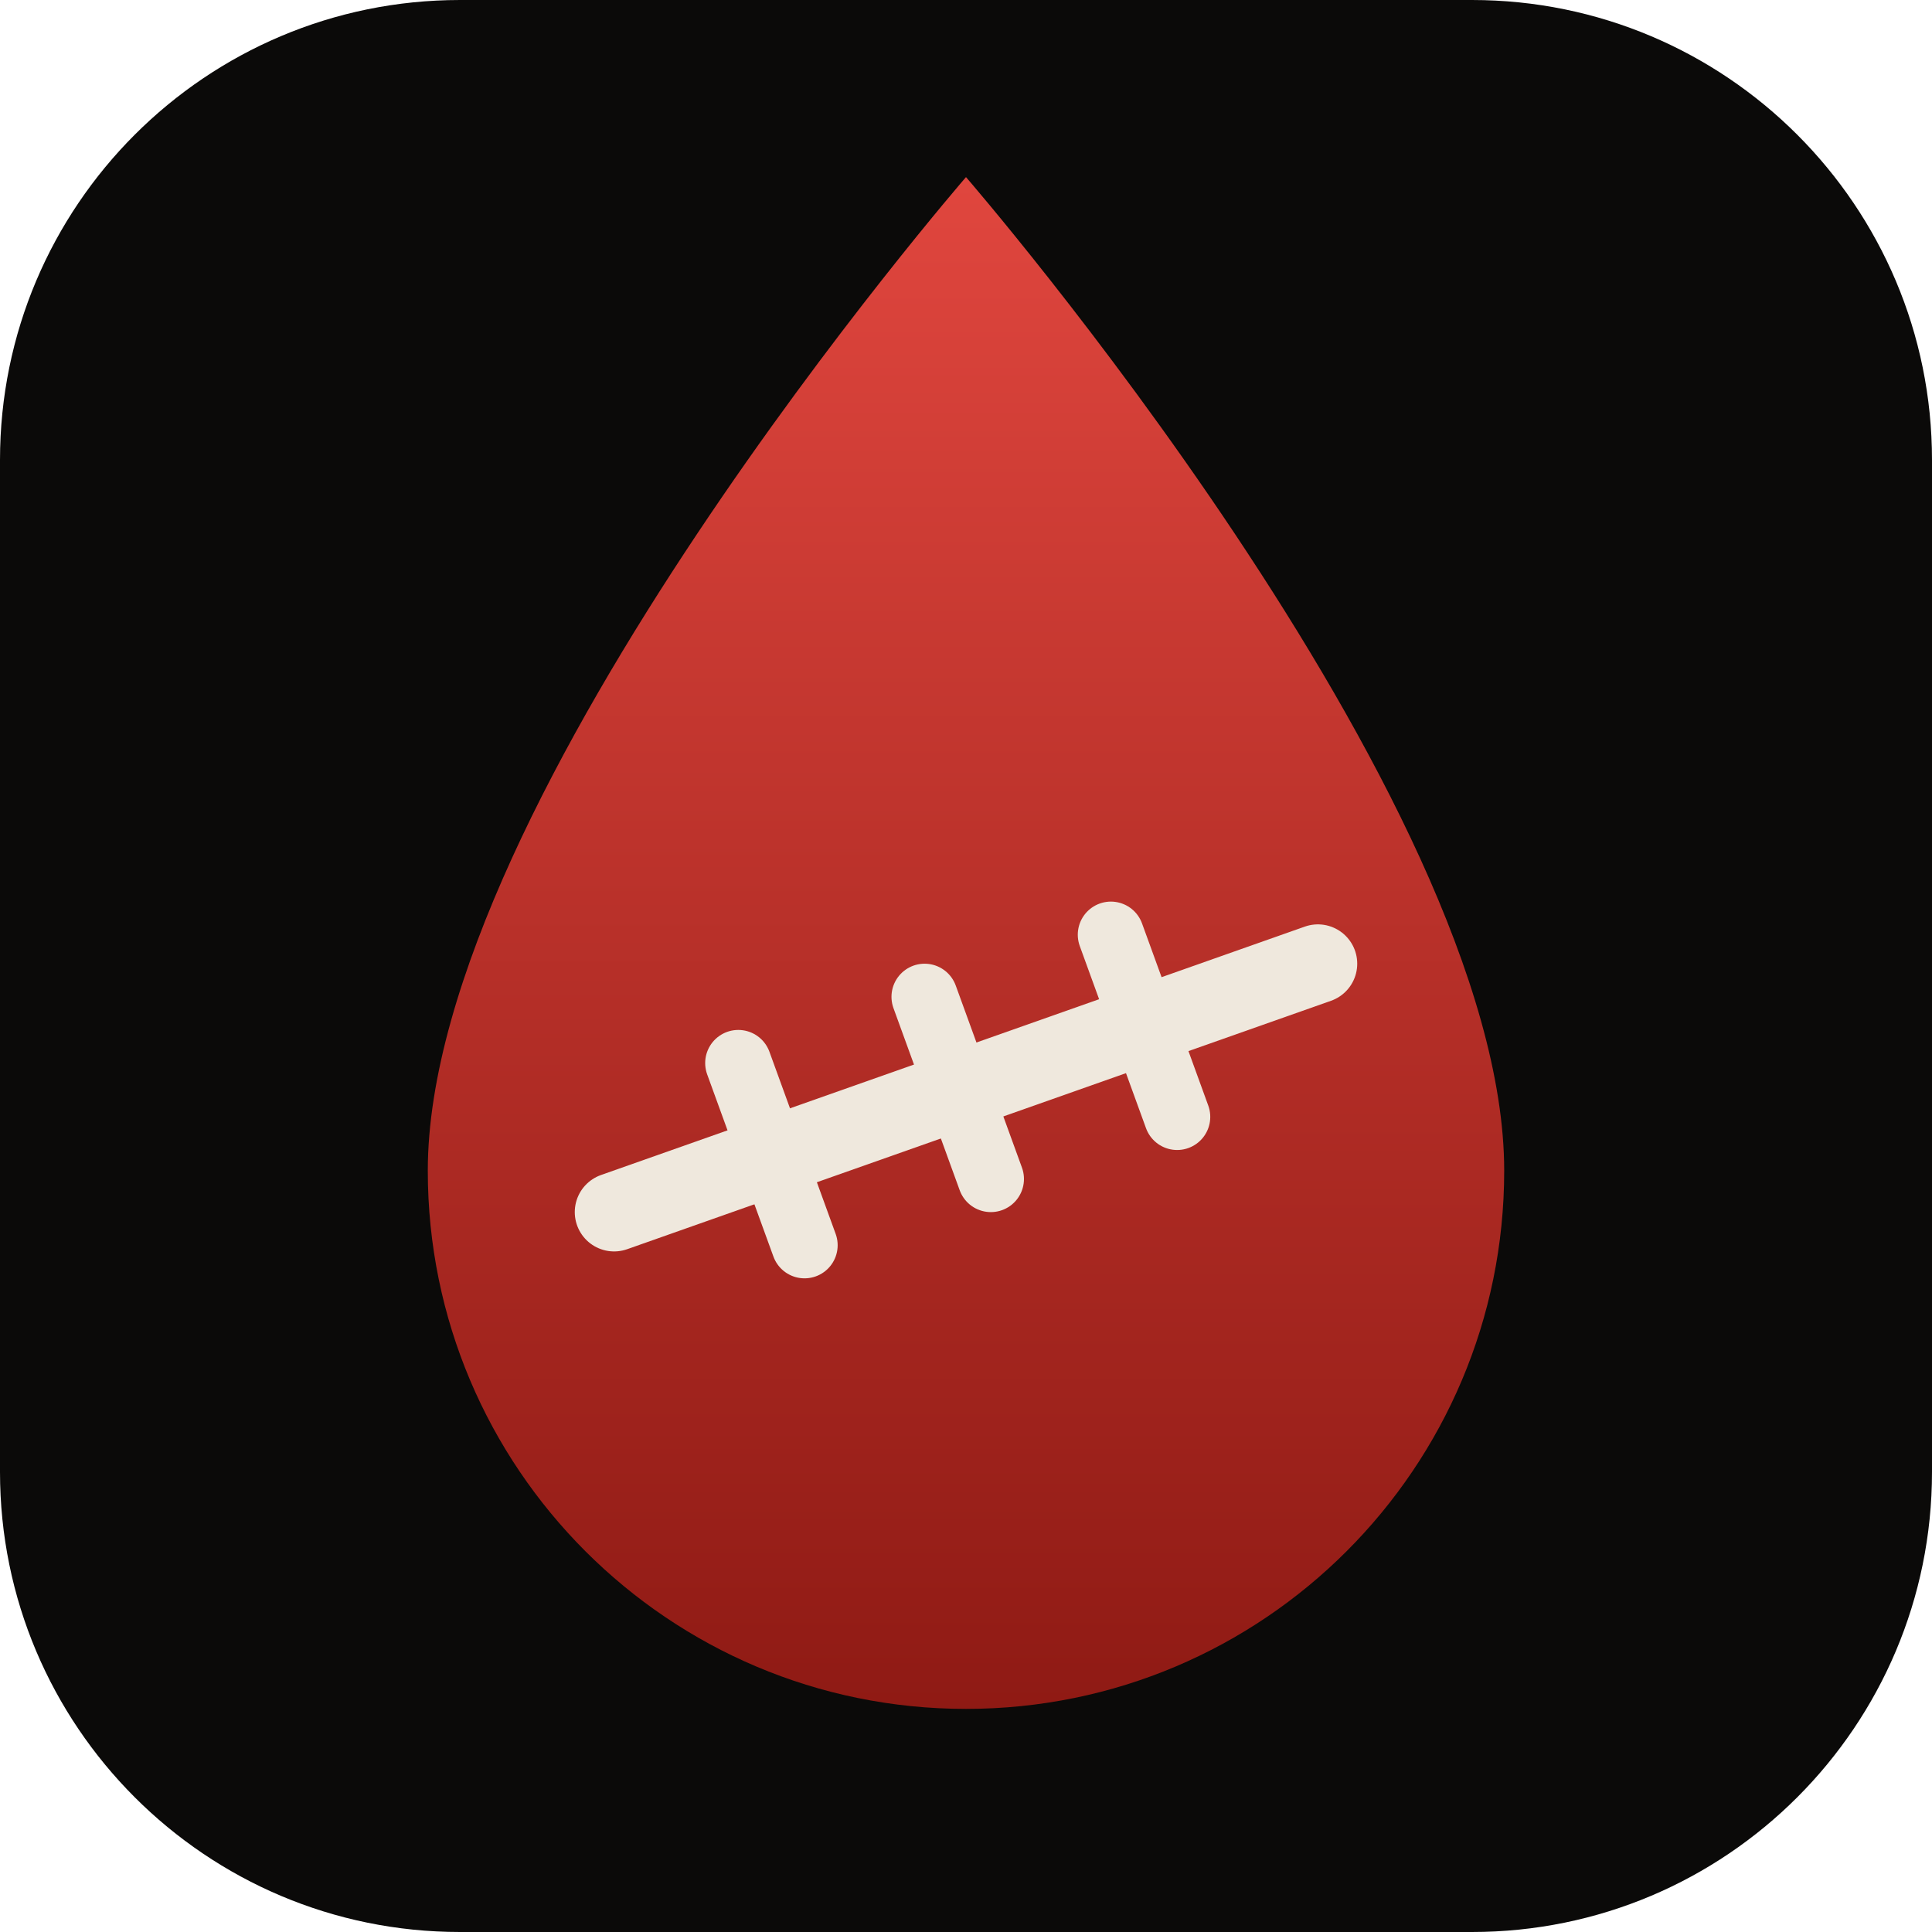
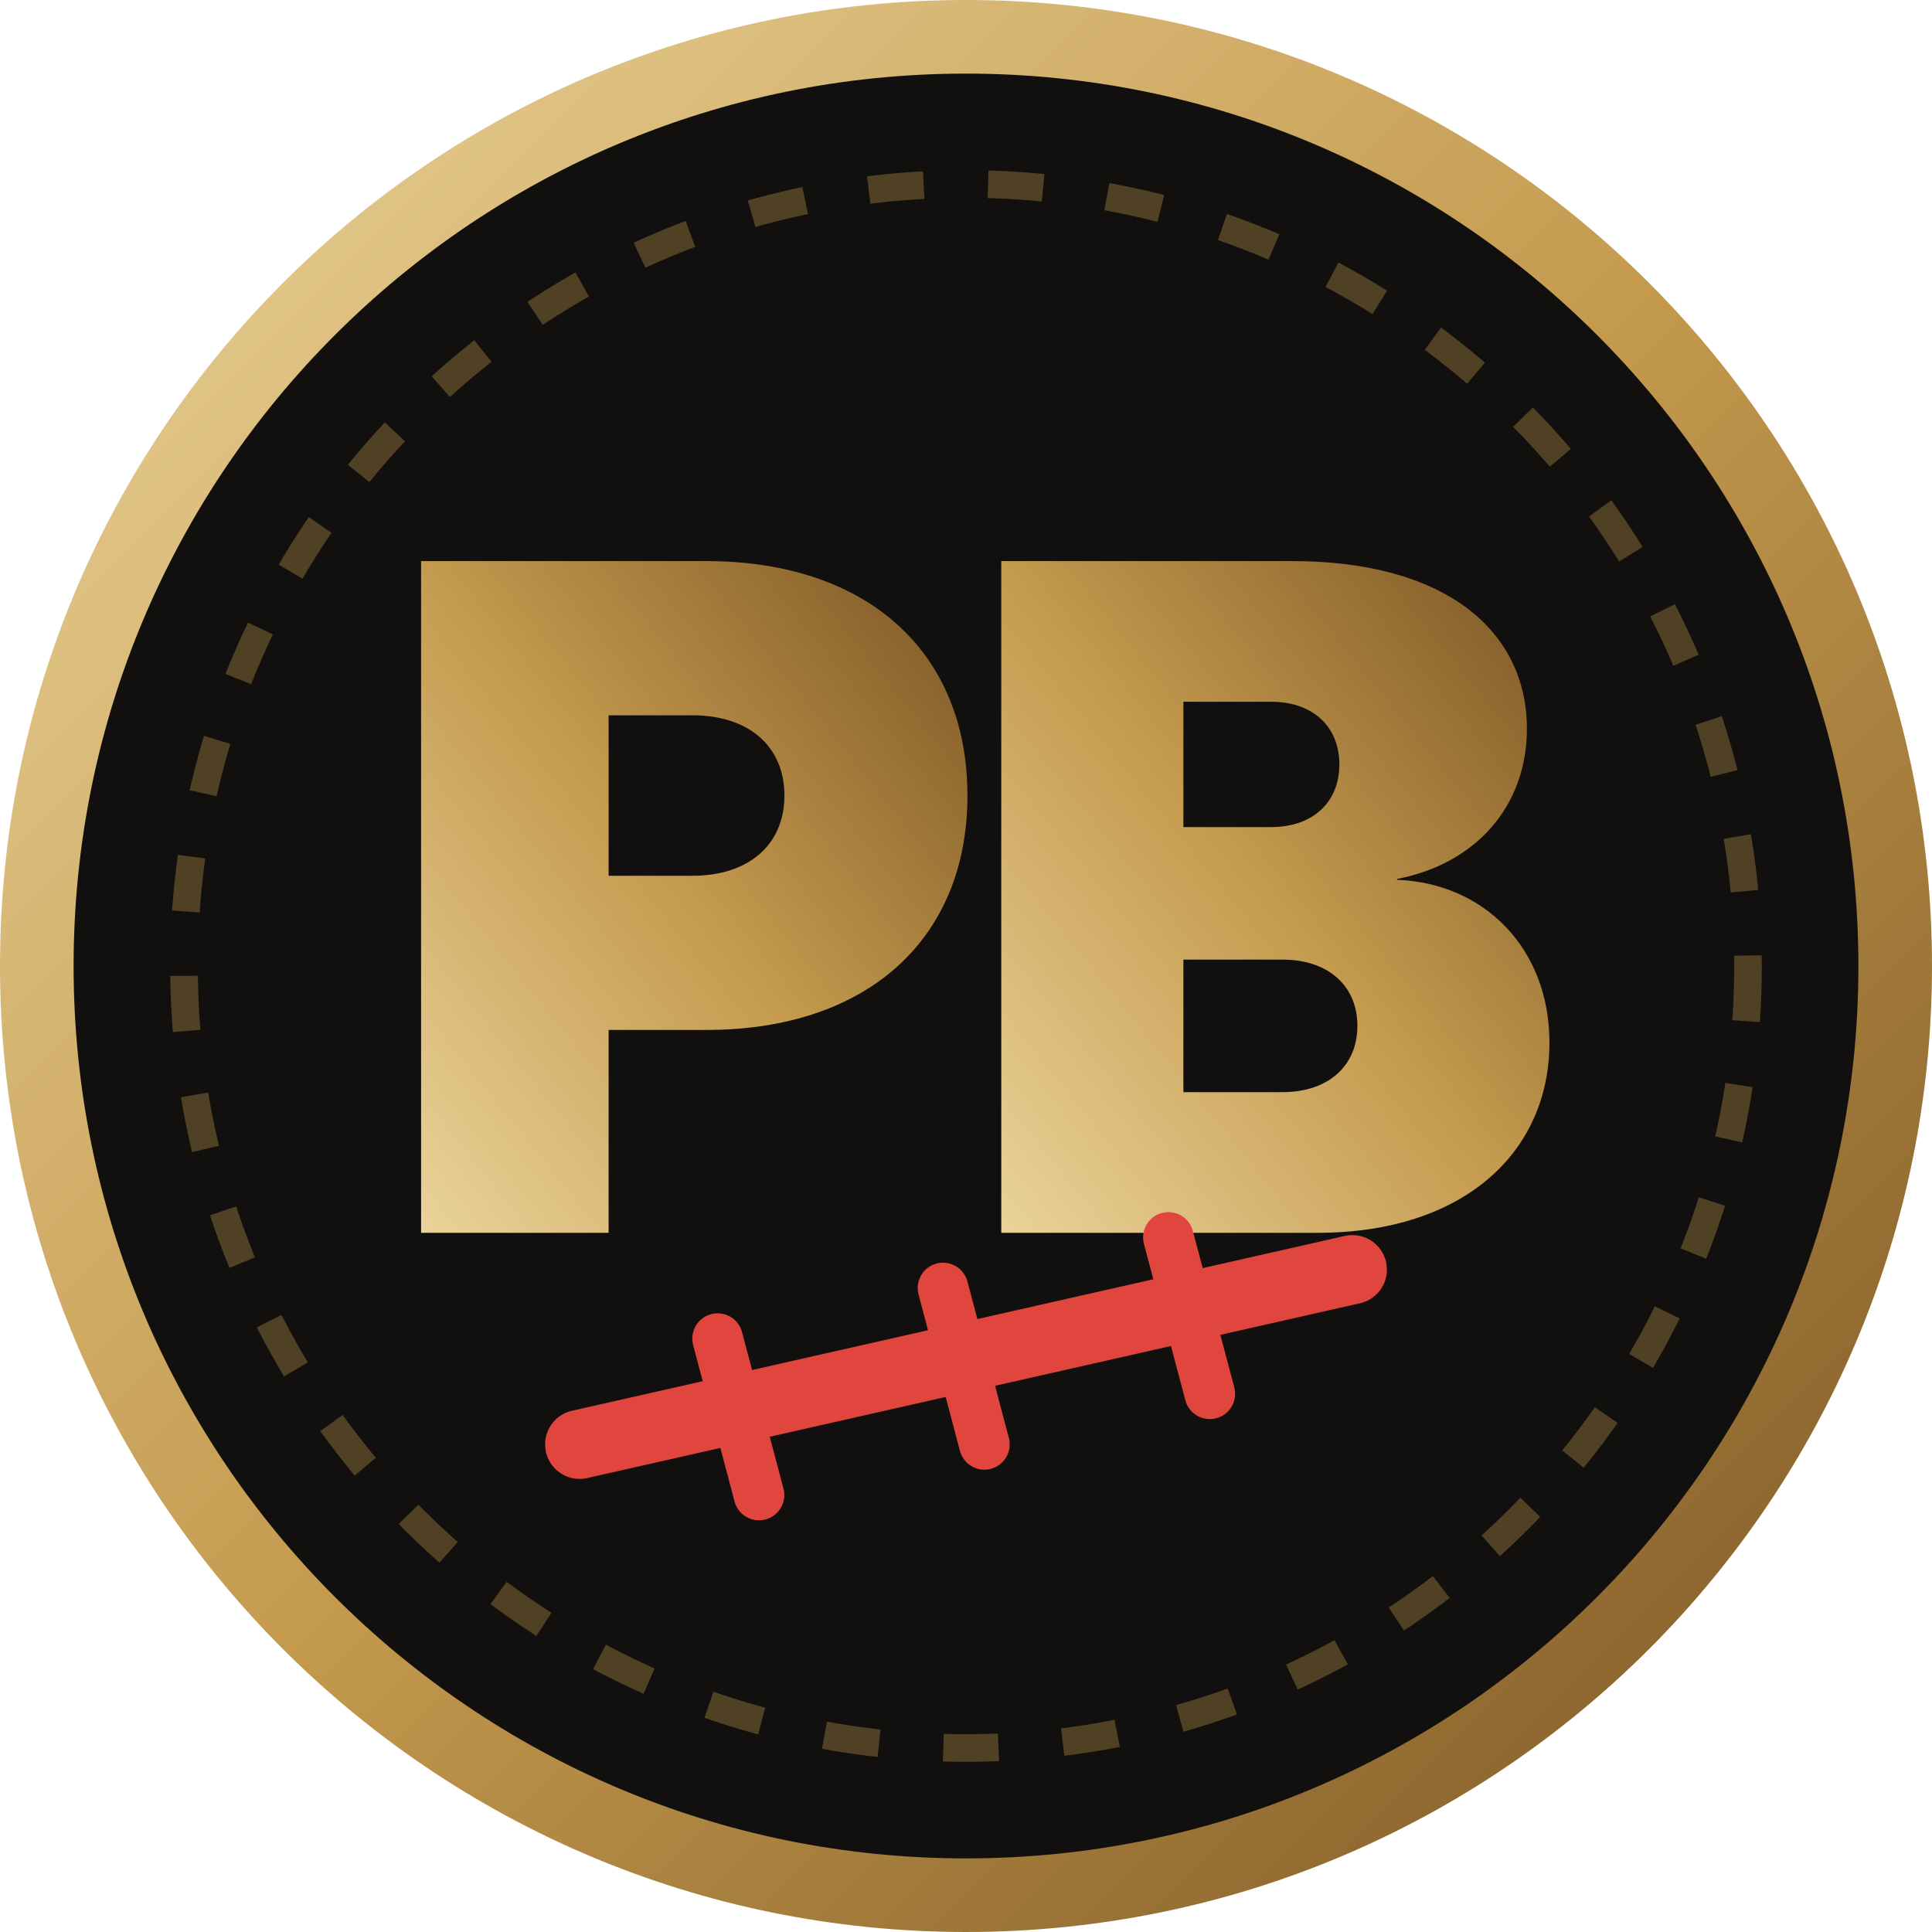
- <svg xmlns="http://www.w3.org/2000/svg" viewBox="0 0 42 42">
+ <svg xmlns="http://www.w3.org/2000/svg" viewBox="0 0 42 42" aria-hidden="true">
  <defs>
-     <linearGradient id="g" x1="0" y1="0" x2="0" y2="1">
-       <stop offset="0" stop-color="#e0463e" />
-       <stop offset="1" stop-color="#8f1a14" />
+     <linearGradient id="gFv" x1="0" y1="0" x2="1" y2="1">
+       <stop offset="0" stop-color="#ead39a" />
+       <stop offset=".5" stop-color="#c49a4e" />
+       <stop offset="1" stop-color="#7a5524" />
    </linearGradient>
  </defs>
-   <rect width="42" height="42" rx="10" fill="#0b0a09" />
-   <g transform="translate(2.1 1.6) scale(.9)">
-     <path d="M21 2.5C21 2.5 8 17.5 8 26.5a13 13 0 0 0 26 0C34 17.5 21 2.5 21 2.5Z" fill="url(#g)" />
-     <path d="M12.5 27.5 29.5 21.5" stroke="#efe8dd" stroke-width="1.9" stroke-linecap="round" />
-     <path d="M15.5 23.9l1.6 4.4M20 22.3l1.6 4.4M24.5 20.8l1.6 4.4" stroke="#efe8dd" stroke-width="1.6" stroke-linecap="round" />
+   <circle cx="21" cy="21" r="20.2" fill="#12100e" stroke="url(#gFv)" stroke-width="1.6" />
+   <circle cx="21" cy="21" r="17" fill="none" stroke="#c49a4e" stroke-opacity=".35" stroke-width=".6" stroke-dasharray="1.2 1.4" />
+   <g fill="url(#gFv)" transform="translate(8.37 26.80) scale(0.0098 -0.0098)">
+     <path transform="translate(0)" d="M80 0H496V450H713C1069 450 1292 651 1292 970C1292 1289 1069 1490 713 1490H80ZM496 792V1148H682C807 1148 886 1079 886 970C886 861 807 792 682 792Z" />
+     <path transform="translate(1287)" d="M80 0H782C1105 0 1296 178 1296 422C1296 632 1150 776 958 783V785C1131 818 1246 945 1246 1118C1246 1335 1066 1490 726 1490H80ZM484 312V606H704C805 606 870 548 870 459C870 370 805 312 704 312ZM484 900V1178H679C771 1178 830 1123 830 1039C830 955 771 900 679 900Z" />
  </g>
+   <path d="M12.6 31.4 29.4 27.6" stroke="#e0463e" stroke-width="1.5" stroke-linecap="round" />
+   <path d="M15.6 29.1l.9 3.4M20.5 28l.9 3.4M25.4 26.9l.9 3.4" stroke="#e0463e" stroke-width="1.1" stroke-linecap="round" />
</svg>
